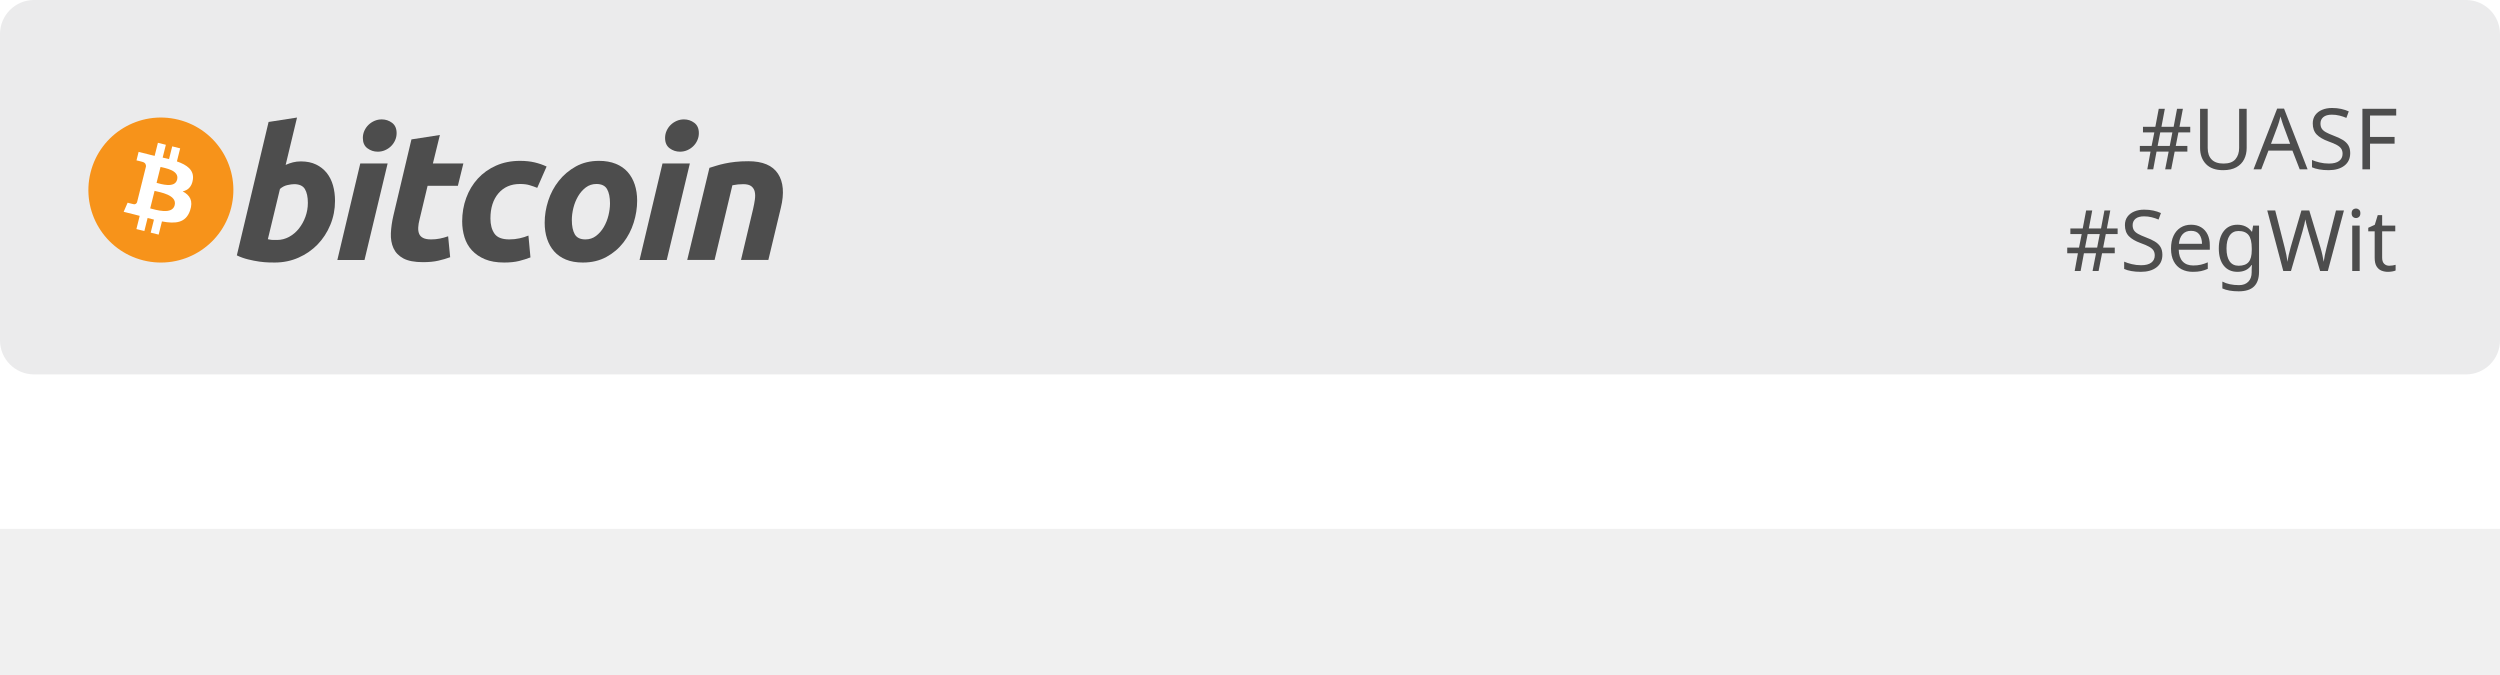
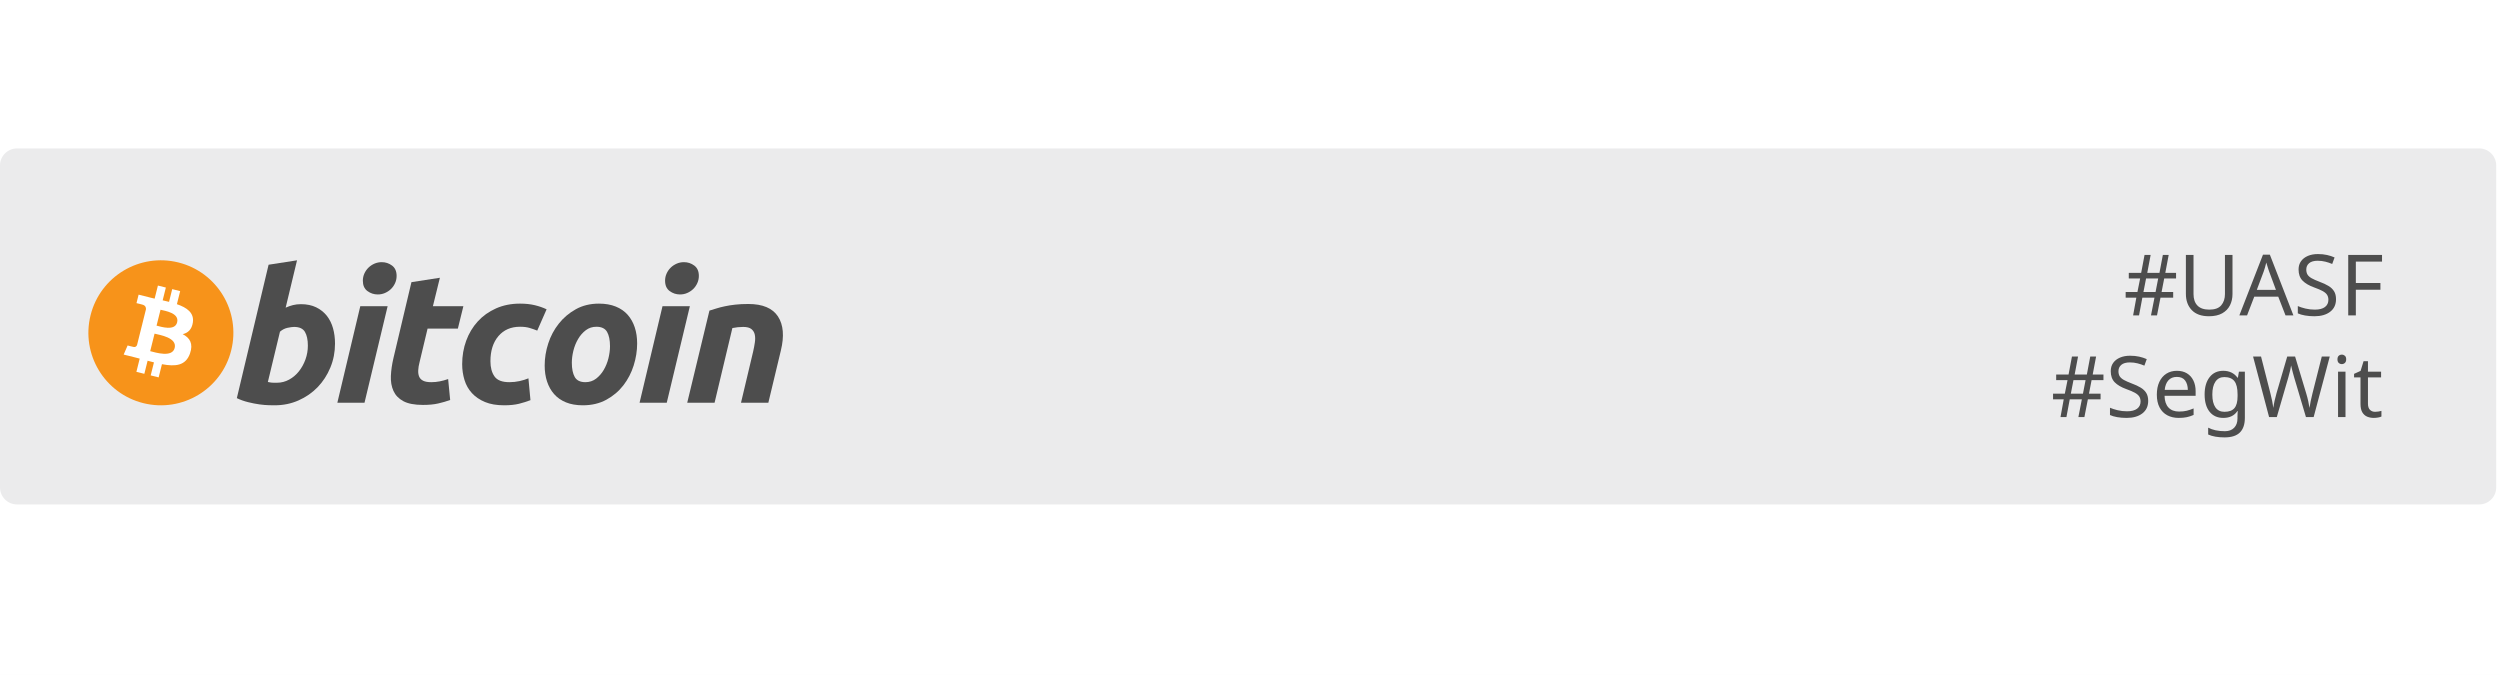
<svg xmlns="http://www.w3.org/2000/svg" version="1.1" id="Layer_1" x="0px" y="0px" width="5288.383px" height="1427.714px" viewBox="0 0 5288.383 1427.714" enable-background="new 0 0 5288.383 1427.714" xml:space="preserve">
-   <rect y="-308.997" fill="#FFFFFF" width="5288.383" height="1427.714" />
-   <path fill="#EBEBEC" d="M5288.383,720c0,39.765-32.235,72-72,72H72c-39.765,0-72-32.235-72-72V72C0,32.235,32.235,0,72,0h5144.383  c39.765,0,72,32.235,72,72V720z" />
-   <text transform="matrix(1 0 0 1 4522.031 358.1764)" fill="#4D4D4D" font-family="'Ubuntu-Bold'" font-size="179.217">#UASF</text>
-   <text transform="matrix(1 0 0 1 4368.442 573.237)" fill="#4D4D4D" font-family="'Ubuntu-Bold'" font-size="179.217">#SegWit</text>
+   <rect y="0" fill="#FFFFFF" width="5288.383" height="1427.714" />
+   <path fill="#EBEBEC" d="M5280.357,1031.058c0,19.882-16.118,36-36,36H36c-19.882,0-36-16.118-36-36v-681.06  c0-19.882,16.118-36,36-36h5208.357c19.882,0,36,16.118,36,36V1031.058z" />
+   <text transform="matrix(1 0 0 1 4492.029 667.1734)" fill="#4D4D4D" font-family="'Ubuntu-Bold'" font-size="179.217">#UASF</text>
+   <text transform="matrix(1 0 0 1 4338.44 882.234)" fill="#4D4D4D" font-family="'Ubuntu-Bold'" font-size="179.217">#SegWit</text>
  <g transform="translate(-289.6074,-317.5047)">
-     <path fill="#F7931A" d="M778.723,756.616c-20.487,82.173-103.715,132.182-185.898,111.691   c-82.149-20.487-132.159-103.72-111.662-185.888c20.478-82.182,103.705-132.197,185.864-111.71   C749.206,591.196,799.21,674.438,778.723,756.616L778.723,756.616z" />
-     <path fill="#FFFFFF" d="M697.571,697.658c3.053-20.41-12.487-31.383-33.736-38.702l6.893-27.648l-16.83-4.194l-6.71,26.92   c-4.425-1.102-8.968-2.142-13.484-3.173l6.759-27.097l-16.82-4.194l-6.898,27.639c-3.662-0.835-7.257-1.658-10.747-2.527   l0.019-0.087l-23.209-5.795l-4.477,17.975c0,0,12.487,2.861,12.223,3.039c6.816,1.702,8.048,6.212,7.842,9.788l-7.852,31.497   c0.47,0.12,1.078,0.293,1.75,0.561c-0.561-0.139-1.16-0.293-1.779-0.441l-11.006,44.123c-0.835,2.07-2.948,5.177-7.712,3.998   c0.167,0.244-12.233-3.053-12.233-3.053l-8.355,19.265l21.901,5.46c4.074,1.021,8.068,2.09,11.998,3.096l-6.964,27.965   l16.811,4.194l6.898-27.667c4.592,1.246,9.05,2.397,13.412,3.48l-6.874,27.538l16.83,4.195l6.964-27.912   c28.698,5.431,50.278,3.241,59.361-22.716c7.32-20.899-0.365-32.954-15.463-40.816   C687.078,719.831,695.361,712.598,697.571,697.658L697.571,697.658z M659.119,751.578c-5.201,20.899-40.39,9.601-51.798,6.768   l9.242-37.048C627.971,724.146,664.555,729.782,659.119,751.578L659.119,751.578z M664.324,697.355   c-4.745,19.011-34.033,9.352-43.534,6.984l8.379-33.602C638.67,673.106,669.266,677.525,664.324,697.355z" />
-     <path fill="#4D4D4D" d="M926.072,658.927c12.439,0,23.185,2.229,32.216,6.605c9.074,4.42,16.561,10.373,22.567,17.86   c5.925,7.526,10.334,16.322,13.182,26.402c2.828,10.109,4.247,20.976,4.247,32.61c0,17.869-3.274,34.752-9.884,50.666   c-6.61,15.938-15.579,29.762-26.987,41.554c-11.399,11.777-24.859,21.062-40.38,27.922c-15.497,6.864-32.346,10.297-50.436,10.297   c-2.339,0-6.452-0.067-12.261-0.187c-5.81-0.12-12.487-0.719-19.965-1.731c-7.526-1.05-15.482-2.603-23.886-4.683   c-8.398-2.042-16.374-4.904-23.886-8.537l67.165-282.216l60.157-9.323l-24.049,100.148c5.148-2.32,10.334-4.118,15.511-5.426   C914.568,659.598,920.129,658.927,926.072,658.927L926.072,658.927z M875.612,825.119c9.06,0,17.597-2.229,25.616-6.605   c8.044-4.381,14.984-10.297,20.798-17.663c5.814-7.401,10.416-15.737,13.771-25.051c3.355-9.314,5.052-19.03,5.052-29.139   c0-12.42-2.075-22.107-6.212-29.11c-4.137-6.974-11.792-10.483-22.908-10.483c-3.643,0-8.336,0.695-14.155,1.936   c-5.838,1.319-11.063,4.055-15.746,8.172l-25.606,106.356c1.544,0.273,2.91,0.532,4.074,0.777c1.141,0.264,2.401,0.45,3.657,0.58   c1.328,0.148,2.847,0.225,4.683,0.225C870.473,825.114,872.77,825.119,875.612,825.119L875.612,825.119z" />
-     <path fill="#4D4D4D" d="M1060.671,867.439h-57.458l48.523-204.185h57.852L1060.671,867.439z M1088.631,638.378   c-8.019,0-15.291-2.387-21.743-7.171c-6.504-4.755-9.726-12.074-9.726-21.94c0-5.426,1.102-10.517,3.288-15.32   c2.22-4.793,5.119-8.92,8.753-12.429c3.629-3.48,7.833-6.26,12.607-8.355c4.803-2.061,9.913-3.091,15.358-3.091   c8.014,0,15.248,2.387,21.724,7.171c6.452,4.808,9.697,12.127,9.697,21.94c0,5.445-1.098,10.555-3.302,15.349   c-2.19,4.793-5.091,8.92-8.724,12.429c-3.6,3.485-7.842,6.255-12.607,8.331C1099.148,637.385,1094.057,638.378,1088.631,638.378   L1088.631,638.378z" />
-     <path fill="#4D4D4D" d="M1159.942,612.383l60.181-9.324l-14.778,60.186h64.452l-11.638,47.349h-64.064l-17.065,71.422   c-1.573,5.953-2.464,11.514-2.713,16.681c-0.283,5.192,0.374,9.649,1.927,13.403c1.544,3.763,4.319,6.663,8.346,8.714   c4.007,2.085,9.745,3.135,17.271,3.135c6.198,0,12.238-0.59,18.076-1.759c5.805-1.15,11.686-2.752,17.639-4.846l4.285,44.272   c-7.765,2.847-16.173,5.297-25.232,7.358c-9.074,2.09-19.816,3.096-32.231,3.096c-17.85,0-31.689-2.651-41.549-7.928   c-9.845-5.316-16.806-12.578-20.972-21.771c-4.108-9.16-5.943-19.72-5.431-31.618c0.532-11.926,2.329-24.46,5.431-37.662   L1159.942,612.383L1159.942,612.383z" />
-     <path fill="#4D4D4D" d="M1267.266,785.904c0-17.587,2.847-34.172,8.537-49.698c5.681-15.54,13.863-29.129,24.48-40.792   c10.579-11.605,23.468-20.798,38.64-27.548c15.099-6.71,32.005-10.094,50.637-10.094c11.662,0,22.078,1.102,31.243,3.312   c9.203,2.229,17.53,5.11,25.06,8.724l-19.816,45.058c-5.177-2.099-10.551-3.95-16.106-5.628c-5.56-1.711-12.347-2.536-20.377-2.536   c-19.178,0-34.34,6.61-45.624,19.787c-11.241,13.187-16.901,30.937-16.901,53.202c0,13.197,2.847,23.867,8.561,32.029   c5.685,8.163,16.187,12.223,31.436,12.223c7.526,0,14.787-0.786,21.742-2.32c7.008-1.553,13.197-3.509,18.646-5.819l4.29,46.189   c-7.267,2.818-15.281,5.364-24.073,7.593c-8.811,2.152-19.299,3.269-31.459,3.269c-16.053,0-29.642-2.348-40.758-6.974   c-11.121-4.698-20.309-10.934-27.547-18.833c-7.276-7.918-12.501-17.165-15.732-27.778   C1268.915,808.667,1267.266,797.527,1267.266,785.904L1267.266,785.904z" />
-     <path fill="#4D4D4D" d="M1522.515,872.856c-13.714,0-25.625-2.09-35.73-6.226c-10.076-4.137-18.421-9.942-25.022-17.467   c-6.61-7.487-11.557-16.36-14.945-26.584c-3.389-10.22-5.018-21.537-5.018-33.937c0-15.555,2.498-31.105,7.545-46.611   c5.023-15.54,12.477-29.503,22.342-41.913c9.788-12.429,21.863-22.591,36.079-30.514c14.203-7.871,30.539-11.83,48.888-11.83   c13.464,0,25.314,2.094,35.557,6.231c10.196,4.127,18.593,9.98,25.232,17.467c6.567,7.526,11.557,16.36,14.912,26.598   c3.379,10.2,5.047,21.546,5.047,33.956c0,15.506-2.464,31.056-7.353,46.611c-4.894,15.478-12.156,29.475-21.743,41.913   c-9.568,12.41-21.532,22.567-35.903,30.457C1558.053,868.897,1541.411,872.856,1522.515,872.856L1522.515,872.856z    M1551.232,706.707c-8.518,0-16.048,2.474-22.495,7.358c-6.471,4.942-11.907,11.154-16.288,18.646   c-4.429,7.526-7.712,15.732-9.932,24.652c-2.2,8.939-3.279,17.39-3.279,25.419c0,12.957,2.09,23.047,6.198,30.309   c4.166,7.223,11.648,10.857,22.524,10.857c8.547,0,16.039-2.454,22.524-7.391c6.433-4.904,11.873-11.121,16.288-18.627   c4.401-7.487,7.712-15.717,9.932-24.652c2.171-8.911,3.278-17.409,3.278-25.424c0-12.923-2.08-23.037-6.226-30.289   C1569.615,710.341,1562.099,706.707,1551.232,706.707L1551.232,706.707z" />
-     <path fill="#4D4D4D" d="M1700.014,867.439h-57.506l48.523-204.185h57.88L1700.014,867.439z M1727.931,638.378   c-8.014,0-15.281-2.387-21.724-7.171c-6.471-4.755-9.721-12.074-9.721-21.94c0-5.426,1.116-10.517,3.307-15.32   c2.19-4.793,5.11-8.92,8.743-12.429c3.609-3.48,7.852-6.26,12.616-8.355c4.774-2.061,9.884-3.091,15.31-3.091   c8.034,0,15.291,2.387,21.752,7.171c6.466,4.808,9.731,12.127,9.731,21.94c0,5.445-1.16,10.555-3.331,15.349   c-2.171,4.793-5.091,8.92-8.71,12.429c-3.643,3.485-7.833,6.255-12.607,8.331C1738.486,637.385,1733.386,638.378,1727.931,638.378z   " />
-     <path fill="#4D4D4D" d="M1790.322,672.54c4.362-1.275,9.232-2.809,14.529-4.477c5.316-1.668,11.255-3.221,17.889-4.621   c6.562-1.443,13.968-2.612,22.112-3.518c8.144-0.925,17.424-1.375,27.735-1.375c30.304,0,51.193,8.825,62.727,26.421   c11.524,17.597,13.517,41.678,6.04,72.203l-26.431,110.248h-57.837l25.616-107.928c1.562-6.739,2.79-13.253,3.696-19.619   c0.915-6.308,0.862-11.868-0.206-16.681c-1.021-4.755-3.427-8.647-7.161-11.662c-3.791-2.967-9.52-4.458-17.29-4.458   c-7.492,0-15.114,0.806-22.893,2.358l-37.662,157.985h-57.862L1790.322,672.54z" />
+     <path fill="#F7931A" d="M778.723,1058.612c-20.487,82.173-103.715,132.182-185.898,111.691   c-82.149-20.487-132.159-103.72-111.662-185.888c20.478-82.182,103.705-132.197,185.864-111.71   C749.206,893.193,799.21,976.435,778.723,1058.612L778.723,1058.612z" />
+     <path fill="#FFFFFF" d="M697.571,999.654c3.053-20.41-12.487-31.383-33.736-38.702l6.893-27.648l-16.83-4.194l-6.71,26.92   c-4.425-1.102-8.968-2.142-13.484-3.173l6.759-27.097l-16.82-4.194l-6.898,27.639c-3.662-0.834-7.257-1.658-10.747-2.526   l0.019-0.087l-23.209-5.795l-4.477,17.975c0,0,12.487,2.861,12.223,3.039c6.816,1.702,8.048,6.212,7.842,9.788l-7.852,31.497   c0.47,0.12,1.078,0.293,1.75,0.561c-0.561-0.139-1.16-0.293-1.779-0.441l-11.006,44.123c-0.835,2.07-2.948,5.177-7.712,3.998   c0.167,0.244-12.233-3.053-12.233-3.053l-8.355,19.265l21.901,5.459c4.074,1.021,8.068,2.09,11.998,3.096l-6.964,27.965   l16.811,4.194l6.898-27.667c4.592,1.246,9.05,2.397,13.412,3.48l-6.874,27.538l16.83,4.195l6.964-27.912   c28.698,5.431,50.278,3.241,59.361-22.716c7.32-20.899-0.365-32.954-15.463-40.816   C687.078,1021.828,695.361,1014.595,697.571,999.654L697.571,999.654z M659.119,1053.575c-5.201,20.899-40.39,9.601-51.798,6.768   l9.242-37.048C627.971,1026.142,664.555,1031.779,659.119,1053.575L659.119,1053.575z M664.324,999.352   c-4.745,19.011-34.033,9.352-43.534,6.984l8.379-33.602C638.67,975.102,669.266,979.521,664.324,999.352z" />
+     <path fill="#4D4D4D" d="M926.072,960.924c12.439,0,23.185,2.229,32.216,6.605c9.074,4.42,16.561,10.373,22.567,17.86   c5.925,7.526,10.334,16.322,13.182,26.402c2.828,10.109,4.247,20.976,4.247,32.61c0,17.87-3.274,34.752-9.884,50.666   c-6.61,15.938-15.579,29.762-26.987,41.554c-11.399,11.777-24.859,21.062-40.38,27.922c-15.497,6.864-32.346,10.297-50.436,10.297   c-2.339,0-6.452-0.067-12.261-0.187c-5.81-0.12-12.487-0.719-19.965-1.731c-7.526-1.05-15.482-2.603-23.886-4.683   c-8.398-2.042-16.374-4.904-23.886-8.537l67.165-282.216l60.157-9.323L893.873,968.31c5.148-2.32,10.334-4.118,15.511-5.426   C914.568,961.595,920.129,960.924,926.072,960.924L926.072,960.924z M875.612,1127.115c9.06,0,17.597-2.229,25.616-6.605   c8.044-4.381,14.984-10.297,20.798-17.663c5.814-7.401,10.416-15.737,13.771-25.051c3.355-9.314,5.052-19.03,5.052-29.139   c0-12.42-2.075-22.107-6.212-29.11c-4.137-6.974-11.792-10.483-22.908-10.483c-3.643,0-8.336,0.695-14.155,1.936   c-5.838,1.318-11.063,4.055-15.746,8.172l-25.606,106.356c1.544,0.273,2.91,0.532,4.074,0.777c1.141,0.264,2.401,0.45,3.657,0.58   c1.328,0.148,2.847,0.225,4.683,0.225C870.473,1127.11,872.77,1127.115,875.612,1127.115L875.612,1127.115z" />
+     <path fill="#4D4D4D" d="M1060.671,1169.436h-57.458l48.523-204.185h57.852L1060.671,1169.436z M1088.631,940.374   c-8.019,0-15.291-2.387-21.743-7.171c-6.504-4.755-9.726-12.074-9.726-21.94c0-5.426,1.102-10.517,3.288-15.32   c2.22-4.793,5.119-8.92,8.753-12.429c3.629-3.48,7.833-6.26,12.607-8.355c4.803-2.061,9.913-3.091,15.358-3.091   c8.014,0,15.248,2.387,21.724,7.171c6.452,4.808,9.697,12.127,9.697,21.94c0,5.445-1.098,10.555-3.302,15.349   c-2.19,4.793-5.091,8.92-8.724,12.429c-3.6,3.485-7.842,6.255-12.607,8.331C1099.148,939.382,1094.057,940.374,1088.631,940.374   L1088.631,940.374z" />
+     <path fill="#4D4D4D" d="M1159.942,914.38l60.181-9.324l-14.778,60.186h64.452l-11.638,47.349h-64.064l-17.065,71.422   c-1.573,5.953-2.464,11.514-2.713,16.681c-0.283,5.192,0.374,9.649,1.927,13.403c1.544,3.762,4.319,6.663,8.346,8.714   c4.007,2.085,9.745,3.135,17.271,3.135c6.198,0,12.238-0.59,18.076-1.759c5.805-1.15,11.686-2.752,17.639-4.846l4.285,44.272   c-7.765,2.847-16.173,5.297-25.232,7.358c-9.074,2.09-19.816,3.096-32.231,3.096c-17.85,0-31.689-2.651-41.549-7.928   c-9.845-5.316-16.806-12.578-20.972-21.771c-4.108-9.16-5.943-19.72-5.431-31.618c0.532-11.926,2.329-24.46,5.431-37.662   L1159.942,914.38L1159.942,914.38z" />
+     <path fill="#4D4D4D" d="M1267.266,1087.901c0-17.587,2.847-34.172,8.537-49.698c5.681-15.54,13.863-29.129,24.48-40.792   c10.579-11.605,23.468-20.798,38.64-27.548c15.099-6.71,32.005-10.094,50.637-10.094c11.662,0,22.078,1.102,31.243,3.312   c9.203,2.229,17.53,5.11,25.06,8.724l-19.816,45.058c-5.177-2.099-10.551-3.95-16.106-5.628c-5.56-1.711-12.347-2.536-20.377-2.536   c-19.178,0-34.34,6.61-45.624,19.787c-11.241,13.187-16.901,30.937-16.901,53.202c0,13.197,2.847,23.867,8.561,32.029   c5.685,8.163,16.187,12.223,31.436,12.223c7.526,0,14.787-0.786,21.742-2.32c7.008-1.553,13.197-3.509,18.646-5.819l4.29,46.189   c-7.267,2.818-15.281,5.364-24.073,7.593c-8.811,2.152-19.299,3.269-31.459,3.269c-16.053,0-29.642-2.348-40.758-6.974   c-11.121-4.698-20.309-10.934-27.547-18.833c-7.276-7.918-12.501-17.165-15.732-27.778   C1268.915,1110.664,1267.266,1099.524,1267.266,1087.901L1267.266,1087.901z" />
+     <path fill="#4D4D4D" d="M1522.515,1174.852c-13.714,0-25.625-2.09-35.73-6.226c-10.076-4.137-18.421-9.942-25.022-17.467   c-6.61-7.487-11.557-16.36-14.945-26.584c-3.389-10.22-5.018-21.537-5.018-33.937c0-15.555,2.498-31.105,7.545-46.611   c5.023-15.54,12.477-29.503,22.342-41.913c9.788-12.429,21.863-22.591,36.079-30.514c14.203-7.871,30.539-11.83,48.888-11.83   c13.464,0,25.314,2.094,35.557,6.231c10.196,4.127,18.593,9.98,25.232,17.467c6.567,7.526,11.557,16.36,14.912,26.598   c3.379,10.2,5.047,21.546,5.047,33.956c0,15.506-2.464,31.056-7.353,46.611c-4.894,15.478-12.156,29.475-21.743,41.913   c-9.568,12.41-21.532,22.567-35.903,30.458C1558.053,1170.894,1541.411,1174.852,1522.515,1174.852L1522.515,1174.852z    M1551.232,1008.704c-8.518,0-16.048,2.474-22.495,7.358c-6.471,4.942-11.907,11.154-16.288,18.646   c-4.429,7.526-7.712,15.732-9.932,24.652c-2.2,8.939-3.279,17.39-3.279,25.419c0,12.957,2.09,23.047,6.198,30.309   c4.166,7.223,11.648,10.857,22.524,10.857c8.547,0,16.039-2.454,22.524-7.391c6.433-4.904,11.873-11.121,16.288-18.627   c4.401-7.487,7.712-15.717,9.932-24.652c2.171-8.911,3.278-17.409,3.278-25.424c0-12.923-2.08-23.037-6.226-30.289   C1569.615,1012.338,1562.099,1008.704,1551.232,1008.704L1551.232,1008.704z" />
+     <path fill="#4D4D4D" d="M1700.014,1169.436h-57.506l48.523-204.185h57.88L1700.014,1169.436z M1727.931,940.374   c-8.014,0-15.281-2.387-21.724-7.171c-6.471-4.755-9.721-12.074-9.721-21.94c0-5.426,1.116-10.517,3.307-15.32   c2.19-4.793,5.11-8.92,8.743-12.429c3.609-3.48,7.852-6.26,12.616-8.355c4.774-2.061,9.884-3.091,15.31-3.091   c8.034,0,15.291,2.387,21.752,7.171c6.466,4.808,9.731,12.127,9.731,21.94c0,5.445-1.16,10.555-3.331,15.349   c-2.171,4.793-5.091,8.92-8.71,12.429c-3.643,3.485-7.833,6.255-12.607,8.331C1738.486,939.382,1733.386,940.374,1727.931,940.374z   " />
+     <path fill="#4D4D4D" d="M1790.322,974.537c4.362-1.275,9.232-2.809,14.529-4.477c5.316-1.668,11.255-3.221,17.889-4.621   c6.562-1.443,13.968-2.612,22.112-3.518c8.144-0.925,17.424-1.375,27.735-1.375c30.304,0,51.193,8.825,62.727,26.421   c11.524,17.596,13.517,41.678,6.04,72.203l-26.431,110.248h-57.837l25.616-107.928c1.562-6.739,2.79-13.254,3.696-19.619   c0.915-6.308,0.862-11.868-0.206-16.681c-1.021-4.755-3.427-8.647-7.161-11.662c-3.791-2.967-9.52-4.458-17.29-4.458   c-7.492,0-15.114,0.806-22.893,2.358l-37.662,157.985h-57.862L1790.322,974.537z" />
  </g>
</svg>
